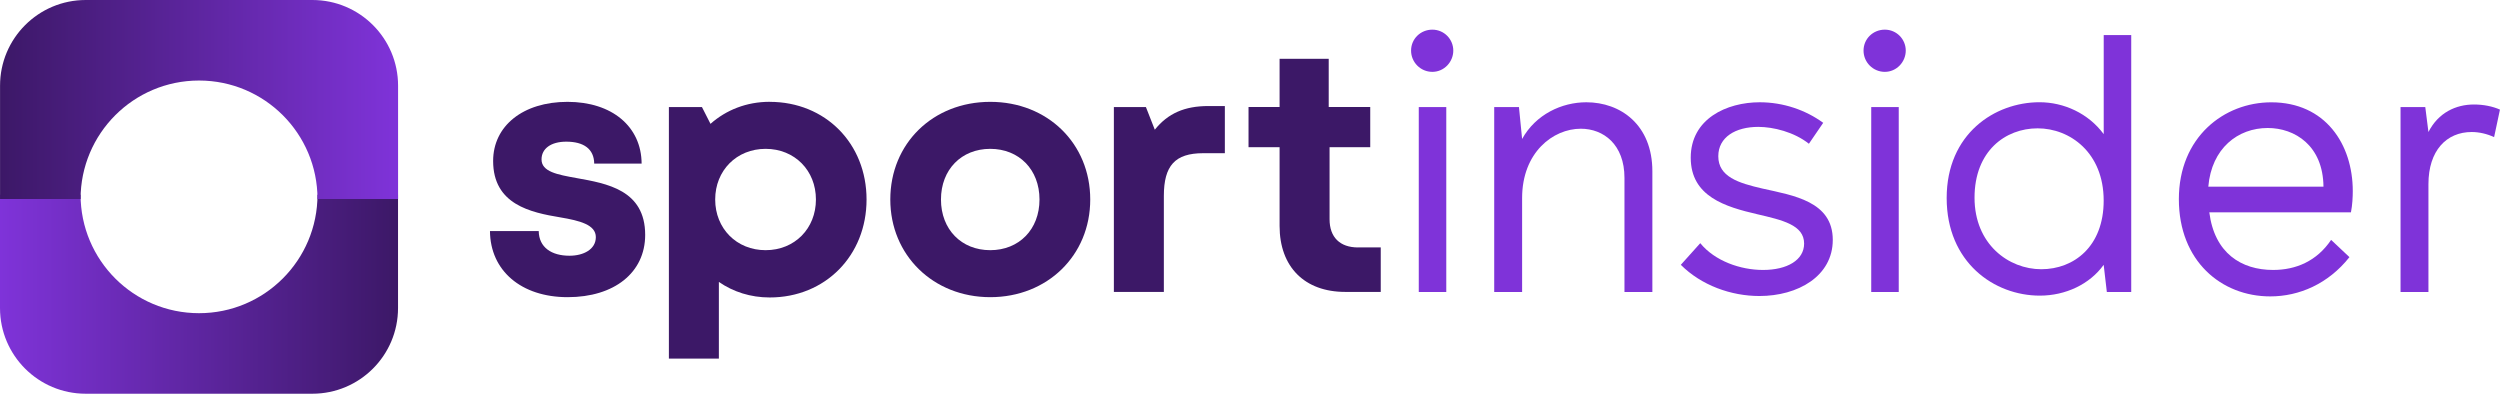
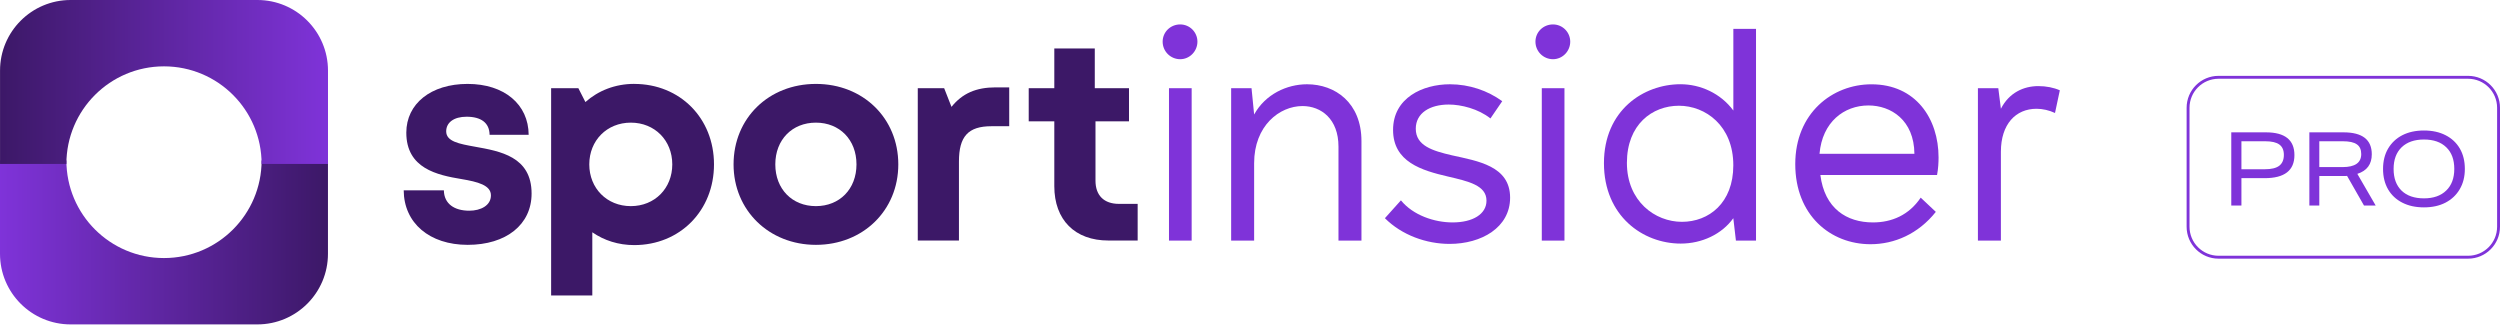
- <svg xmlns="http://www.w3.org/2000/svg" viewBox="0 0 272 43" fill="none">
-   <path d="M155.84 3.226C157.118 3.226 158.118 4.262 158.118 5.503C158.118 6.744 157.118 7.818 155.84 7.818C154.562 7.818 153.525 6.782 153.525 5.503C153.525 4.225 154.562 3.226 155.84 3.226ZM154.362 11.648H157.355V31.77H154.362V11.648Z" fill="#7F33D9" />
-   <path d="M179.777 31.77H176.742V19.355C176.742 15.72 174.465 14.005 171.992 14.005C168.957 14.005 165.606 16.598 165.606 21.548V31.77H162.57V11.648H165.262L165.606 15.12C167.084 12.447 169.919 11.127 172.592 11.127C176.305 11.127 179.777 13.563 179.777 18.634V31.77Z" fill="#7F33D9" />
-   <path d="M191.416 32.206C188.344 32.206 185.109 31.049 182.873 28.813L184.988 26.457C186.587 28.414 189.381 29.371 191.816 29.371C194.452 29.371 196.288 28.293 196.288 26.499C196.288 24.463 193.894 23.942 191.179 23.305C187.744 22.506 183.952 21.39 183.952 17.156C183.952 12.922 187.865 11.127 191.458 11.127C194.015 11.127 196.45 11.964 198.365 13.363L196.808 15.641C195.209 14.363 192.936 13.805 191.3 13.805C188.827 13.805 186.95 14.92 186.95 16.998C186.95 19.234 189.144 19.912 191.742 20.512C195.135 21.27 199.406 21.911 199.406 26.099C199.406 30.05 195.614 32.206 191.421 32.206H191.416Z" fill="#7F33D9" />
-   <path d="M205.068 3.226C206.346 3.226 207.346 4.262 207.346 5.503C207.346 6.744 206.346 7.818 205.068 7.818C203.79 7.818 202.753 6.782 202.753 5.503C202.753 4.225 203.79 3.226 205.068 3.226ZM203.59 11.648H206.583V31.77H203.59V11.648Z" fill="#7F33D9" />
-   <path d="M231.873 31.77H229.224L228.88 28.813C227.364 30.928 224.729 32.165 221.936 32.165C216.944 32.165 211.798 28.53 211.798 21.544C211.798 14.558 217.027 11.123 221.898 11.123C224.534 11.123 227.206 12.322 228.884 14.595V3.816H231.878V31.76L231.873 31.77ZM228.88 21.827C228.88 16.598 225.208 13.963 221.694 13.963C218.18 13.963 214.829 16.436 214.829 21.507C214.829 26.578 218.542 29.292 222.094 29.292C225.645 29.292 228.88 26.815 228.88 21.827Z" fill="#7F33D9" />
-   <path d="M247.002 32.248C241.694 32.248 237.06 28.414 237.06 21.669C237.06 14.925 241.968 11.132 247.118 11.132C252.989 11.132 255.982 15.683 255.982 20.791C255.982 21.428 255.94 22.306 255.782 23.105H240.374C240.932 27.535 243.846 29.371 247.318 29.371C249.791 29.371 252.069 28.414 253.626 26.099L255.62 27.977C253.305 30.891 250.149 32.248 246.998 32.248H247.002ZM252.794 20.312C252.752 15.841 249.68 13.926 246.728 13.926C243.493 13.926 240.62 16.119 240.263 20.312H252.798H252.794Z" fill="#7F33D9" />
-   <path d="M271.995 11.927L271.358 14.92C270.601 14.562 269.722 14.363 268.923 14.363C266.167 14.363 264.214 16.398 264.214 20.033V31.77H261.179V11.648H263.87L264.214 14.363C265.293 12.248 267.208 11.369 269.165 11.369C270.201 11.369 271.2 11.569 272 11.927H271.995Z" fill="#7F33D9" />
-   <path d="M61.759 32.332C56.711 32.332 53.337 29.45 53.309 25.137H58.612C58.64 26.926 60.011 27.823 61.964 27.823C63.474 27.823 64.827 27.14 64.827 25.797C64.827 24.453 63.084 24.007 60.955 23.649C57.743 23.115 53.653 22.255 53.653 17.514C53.653 13.707 56.892 11.081 61.745 11.081C66.598 11.081 69.786 13.781 69.809 17.802H64.65C64.632 16.203 63.507 15.413 61.61 15.413C59.918 15.413 58.919 16.189 58.919 17.342C58.919 18.685 60.634 18.997 62.726 19.373C66.007 19.963 70.195 20.656 70.195 25.555C70.195 29.659 66.839 32.332 61.759 32.332Z" fill="#3C1867" />
-   <path d="M83.744 11.081C89.8 11.081 94.281 15.613 94.281 21.706C94.281 27.8 89.8 32.364 83.744 32.364C81.662 32.364 79.77 31.751 78.213 30.673V39.016H72.775V11.648H76.372L77.302 13.475C79.008 11.96 81.239 11.076 83.749 11.076L83.744 11.081ZM88.773 21.706C88.773 18.546 86.459 16.194 83.298 16.194C80.137 16.194 77.813 18.555 77.813 21.706C77.813 24.858 80.137 27.219 83.298 27.219C86.459 27.219 88.773 24.867 88.773 21.706Z" fill="#3C1867" />
-   <path d="M96.865 21.706C96.865 15.604 101.509 11.081 107.742 11.081C113.975 11.081 118.618 15.613 118.618 21.706C118.618 27.8 113.942 32.332 107.742 32.332C101.541 32.332 96.865 27.772 96.865 21.706ZM113.097 21.706C113.097 18.448 110.87 16.194 107.737 16.194C104.605 16.194 102.378 18.448 102.378 21.706C102.378 24.965 104.605 27.219 107.737 27.219C110.87 27.219 113.097 24.965 113.097 21.706Z" fill="#3C1867" />
-   <path d="M133.264 11.537V16.668H130.903C127.84 16.668 126.627 18.025 126.627 21.316V31.765H121.189V11.648H124.675L125.642 14.111C127.073 12.331 128.891 11.537 131.475 11.537H133.264Z" fill="#3C1867" />
-   <path d="M147.757 26.922C145.777 26.922 144.657 25.806 144.657 23.858V16.017H149.082V11.643H144.564V6.396H139.219V11.643H135.84V16.017H139.219V24.579C139.219 29.041 141.938 31.76 146.363 31.76H150.225V26.917H147.753L147.757 26.922Z" fill="#3C1867" />
-   <path d="M34.544 21.186C34.544 28.302 28.776 34.075 21.655 34.075C14.534 34.075 8.766 28.307 8.766 21.186H0V33.513C0 38.663 4.174 42.837 9.324 42.837H33.982C39.132 42.837 43.306 38.663 43.306 33.513V21.186H34.54H34.544Z" fill="url(#paint0_linear_6_516)" />
-   <path d="M8.766 21.651C8.766 14.534 14.535 8.762 21.655 8.762C28.776 8.762 34.545 14.53 34.545 21.651H43.311V9.324C43.311 4.174 39.137 3.05176e-05 33.987 3.05176e-05H9.329C4.179 3.05176e-05 0.005 4.174 0.005 9.324V21.651H8.771H8.766Z" fill="url(#paint1_linear_6_516)" />
+ <svg xmlns="http://www.w3.org/2000/svg" viewBox="0 0 710 93" fill="none">
+   <path d="M335.171 6.938C337.92 6.938 340.069 9.167 340.069 11.836C340.069 14.505 337.92 16.814 335.171 16.814C332.422 16.814 330.192 14.585 330.192 11.836C330.192 9.087 332.422 6.938 335.171 6.938ZM331.992 25.052H338.43V68.328H331.992V25.052Z" fill="#7F33D9" />
+   <path d="M386.654 68.328H380.127V41.626C380.127 33.809 375.228 30.12 369.91 30.12C363.382 30.12 356.174 35.698 356.174 46.345V68.328H349.646V25.052H355.435L356.174 32.519C359.353 26.771 365.451 23.932 371.2 23.932C379.187 23.932 386.654 29.17 386.654 40.077V68.328Z" fill="#7F33D9" />
+   <path d="M411.687 69.267C405.079 69.267 398.121 66.778 393.312 61.97L397.861 56.901C401.3 61.11 407.308 63.169 412.546 63.169C418.214 63.169 422.163 60.85 422.163 56.991C422.163 52.613 417.015 51.493 411.177 50.124C403.789 48.404 395.632 46.005 395.632 36.898C395.632 27.791 404.049 23.932 411.777 23.932C417.275 23.932 422.513 25.732 426.632 28.741L423.283 33.639C419.844 30.89 414.955 29.69 411.437 29.69C406.118 29.69 402.08 32.09 402.08 36.558C402.08 41.367 406.798 42.826 412.386 44.116C419.684 45.745 428.871 47.125 428.871 56.132C428.871 64.629 420.714 69.267 411.697 69.267H411.687Z" fill="#7F33D9" />
+   <path d="M441.047 6.938C443.796 6.938 445.945 9.167 445.945 11.836C445.945 14.505 443.796 16.814 441.047 16.814C438.298 16.814 436.068 14.585 436.068 11.836C436.068 9.087 438.298 6.938 441.047 6.938ZM437.868 25.052H444.306V68.328H437.868V25.052Z" fill="#7F33D9" />
+   <path d="M498.698 68.328H493L492.261 61.97C489.002 66.518 483.333 69.177 477.325 69.177C466.589 69.177 455.522 61.36 455.522 46.335C455.522 31.31 466.769 23.922 477.245 23.922C482.914 23.922 488.662 26.501 492.271 31.39V8.207H498.708V68.308L498.698 68.328ZM492.261 46.945C492.261 35.698 484.363 30.03 476.806 30.03C469.248 30.03 462.04 35.349 462.04 46.255C462.04 57.161 470.028 62.999 477.665 62.999C485.303 62.999 492.261 57.671 492.261 46.945Z" fill="#7F33D9" />
+   <path d="M531.238 69.357C519.821 69.357 509.854 61.11 509.854 46.605C509.854 32.099 520.411 23.942 531.487 23.942C544.113 23.942 550.551 33.729 550.551 44.715C550.551 46.085 550.461 47.974 550.121 49.694H516.982C518.182 59.221 524.45 63.169 531.917 63.169C537.236 63.169 542.134 61.11 545.483 56.132L549.772 60.17C544.793 66.438 538.005 69.357 531.228 69.357H531.238ZM543.693 43.686C543.604 34.069 536.996 29.95 530.648 29.95C523.69 29.95 517.512 34.669 516.742 43.686H543.703H543.693Z" fill="#7F33D9" />
+   <path d="M584.99 25.652L583.62 32.09C581.991 31.32 580.102 30.89 578.382 30.89C572.454 30.89 568.255 35.269 568.255 43.086V68.328H561.728V25.052H567.516L568.255 30.89C570.575 26.341 574.693 24.452 578.902 24.452C581.131 24.452 583.281 24.882 585 25.652H584.99Z" fill="#7F33D9" />
+   <path d="M132.826 69.537C121.97 69.537 114.712 63.339 114.652 54.062H126.059C126.119 57.911 129.068 59.84 133.266 59.84C136.515 59.84 139.424 58.371 139.424 55.482C139.424 52.593 135.676 51.633 131.097 50.863C124.189 49.714 115.392 47.864 115.392 37.668C115.392 29.48 122.36 23.832 132.796 23.832C143.233 23.832 150.091 29.64 150.141 38.288H139.044C139.004 34.849 136.585 33.149 132.507 33.149C128.868 33.149 126.718 34.819 126.718 37.298C126.718 40.187 130.407 40.857 134.906 41.666C141.963 42.936 150.971 44.425 150.971 54.962C150.971 63.789 143.753 69.537 132.826 69.537Z" fill="#3C1867" />
+   <path d="M180.112 23.832C193.138 23.832 202.775 33.579 202.775 46.685C202.775 59.791 193.138 69.607 180.112 69.607C175.633 69.607 171.565 68.288 168.216 65.969V83.913H156.52V25.052H164.257L166.256 28.98C169.925 25.722 174.724 23.822 180.122 23.822L180.112 23.832ZM190.928 46.685C190.928 39.887 185.95 34.829 179.152 34.829C172.354 34.829 167.356 39.907 167.356 46.685C167.356 53.463 172.354 58.541 179.152 58.541C185.95 58.541 190.928 53.483 190.928 46.685Z" fill="#3C1867" />
+   <path d="M208.332 46.685C208.332 33.559 218.319 23.832 231.724 23.832C245.13 23.832 255.117 33.579 255.117 46.685C255.117 59.791 245.06 69.537 231.724 69.537C218.389 69.537 208.332 59.731 208.332 46.685ZM243.241 46.685C243.241 39.677 238.452 34.829 231.714 34.829C224.977 34.829 220.188 39.677 220.188 46.685C220.188 53.693 224.977 58.541 231.714 58.541C238.452 58.541 243.241 53.693 243.241 46.685Z" fill="#3C1867" />
+   <path d="M286.617 24.812V35.848H281.539C274.951 35.848 272.342 38.767 272.342 45.845V68.318H260.646V25.052H268.143L270.222 30.35C273.301 26.521 277.21 24.812 282.768 24.812H286.617Z" fill="#3C1867" />
+   <path d="M317.787 57.901C313.528 57.901 311.119 55.502 311.119 51.313V34.449H320.636V25.042H310.919V13.755H299.423V25.042H292.155V34.449H299.423V52.863C299.423 62.46 305.271 68.308 314.788 68.308H323.095V57.891H317.777L317.787 57.901Z" fill="#3C1867" />
+   <path d="M74.296 45.565C74.296 60.87 61.89 73.286 46.575 73.286C31.26 73.286 18.854 60.88 18.854 45.565H0V72.077C0 83.153 8.977 92.13 20.053 92.13H73.086C84.163 92.13 93.14 83.153 93.14 72.077V45.565H74.286H74.296Z" fill="url(#paint0_linear_653_54)" />
+   <path d="M18.854 46.565C18.854 31.26 31.26 18.844 46.575 18.844C61.89 18.844 74.296 31.25 74.296 46.565H93.15V20.053C93.15 8.977 84.172 0 73.096 0H20.063C8.987 0 0.01 8.977 0.01 20.053V46.565H18.864H18.854Z" fill="url(#paint1_linear_653_54)" />
+   <path d="M633.683 37.585H643.523C648.919 37.585 651.616 39.739 651.616 44.047C651.616 48.414 648.802 50.597 643.174 50.597H636.565V58.37H633.683V37.585ZM648.618 43.989C648.618 42.65 648.191 41.67 647.337 41.049C646.502 40.428 645.163 40.117 643.319 40.117H636.565V48.065H643.261C645.085 48.065 646.434 47.735 647.308 47.075C648.181 46.396 648.618 45.367 648.618 43.989ZM655.858 37.585H665.553C670.909 37.585 673.587 39.661 673.587 43.815C673.587 46.648 672.219 48.502 669.483 49.375L674.694 58.37H671.375L666.571 49.957C666.416 49.977 666.232 49.986 666.018 49.986C665.824 49.986 665.553 49.986 665.203 49.986H658.682V58.37H655.858V37.585ZM670.589 43.756C670.589 42.475 670.172 41.553 669.337 40.991C668.522 40.408 667.193 40.117 665.349 40.117H658.682V47.453H665.291C668.823 47.453 670.589 46.221 670.589 43.756ZM676.785 47.977C676.785 45.765 677.26 43.844 678.211 42.213C679.182 40.564 680.531 39.292 682.258 38.4C684.005 37.507 686.052 37.061 688.4 37.061C690.768 37.061 692.816 37.507 694.543 38.4C696.29 39.292 697.639 40.554 698.59 42.184C699.541 43.815 700.016 45.746 700.016 47.977C700.016 50.19 699.531 52.111 698.56 53.742C697.61 55.372 696.261 56.643 694.514 57.555C692.787 58.448 690.749 58.894 688.4 58.894C686.052 58.894 684.005 58.448 682.258 57.555C680.511 56.663 679.162 55.401 678.211 53.771C677.26 52.121 676.785 50.19 676.785 47.977ZM679.783 47.977C679.783 50.617 680.54 52.674 682.054 54.149C683.568 55.605 685.683 56.333 688.4 56.333C691.098 56.333 693.204 55.595 694.718 54.12C696.251 52.645 697.018 50.597 697.018 47.977C697.018 45.338 696.261 43.291 694.747 41.835C693.233 40.36 691.118 39.622 688.4 39.622C685.703 39.622 683.587 40.36 682.054 41.835C680.54 43.31 679.783 45.357 679.783 47.977Z" fill="#7F33D9" />
+   <rect x="621.412" y="21.954" width="88.176" height="51.093" rx="8.653" stroke="#7F33D9" stroke-width="0.824" />
  <defs>
-     <linearGradient id="paint0_linear_6_516" x1="0.005" y1="32.011" x2="43.306" y2="32.011" gradientUnits="userSpaceOnUse">
+     <linearGradient id="paint0_linear_653_54" x1="0.01" y1="68.848" x2="93.14" y2="68.848" gradientUnits="userSpaceOnUse">
      <stop stop-color="#7F33D9" />
      <stop offset="1" stop-color="#3C1867" />
    </linearGradient>
-     <linearGradient id="paint1_linear_6_516" x1="43.306" y1="10.825" x2="0" y2="10.825" gradientUnits="userSpaceOnUse">
+     <linearGradient id="paint1_linear_653_54" x1="93.139" y1="23.282" x2="-0" y2="23.282" gradientUnits="userSpaceOnUse">
      <stop stop-color="#7F33D9" />
      <stop offset="1" stop-color="#3C1867" />
    </linearGradient>
  </defs>
</svg>
